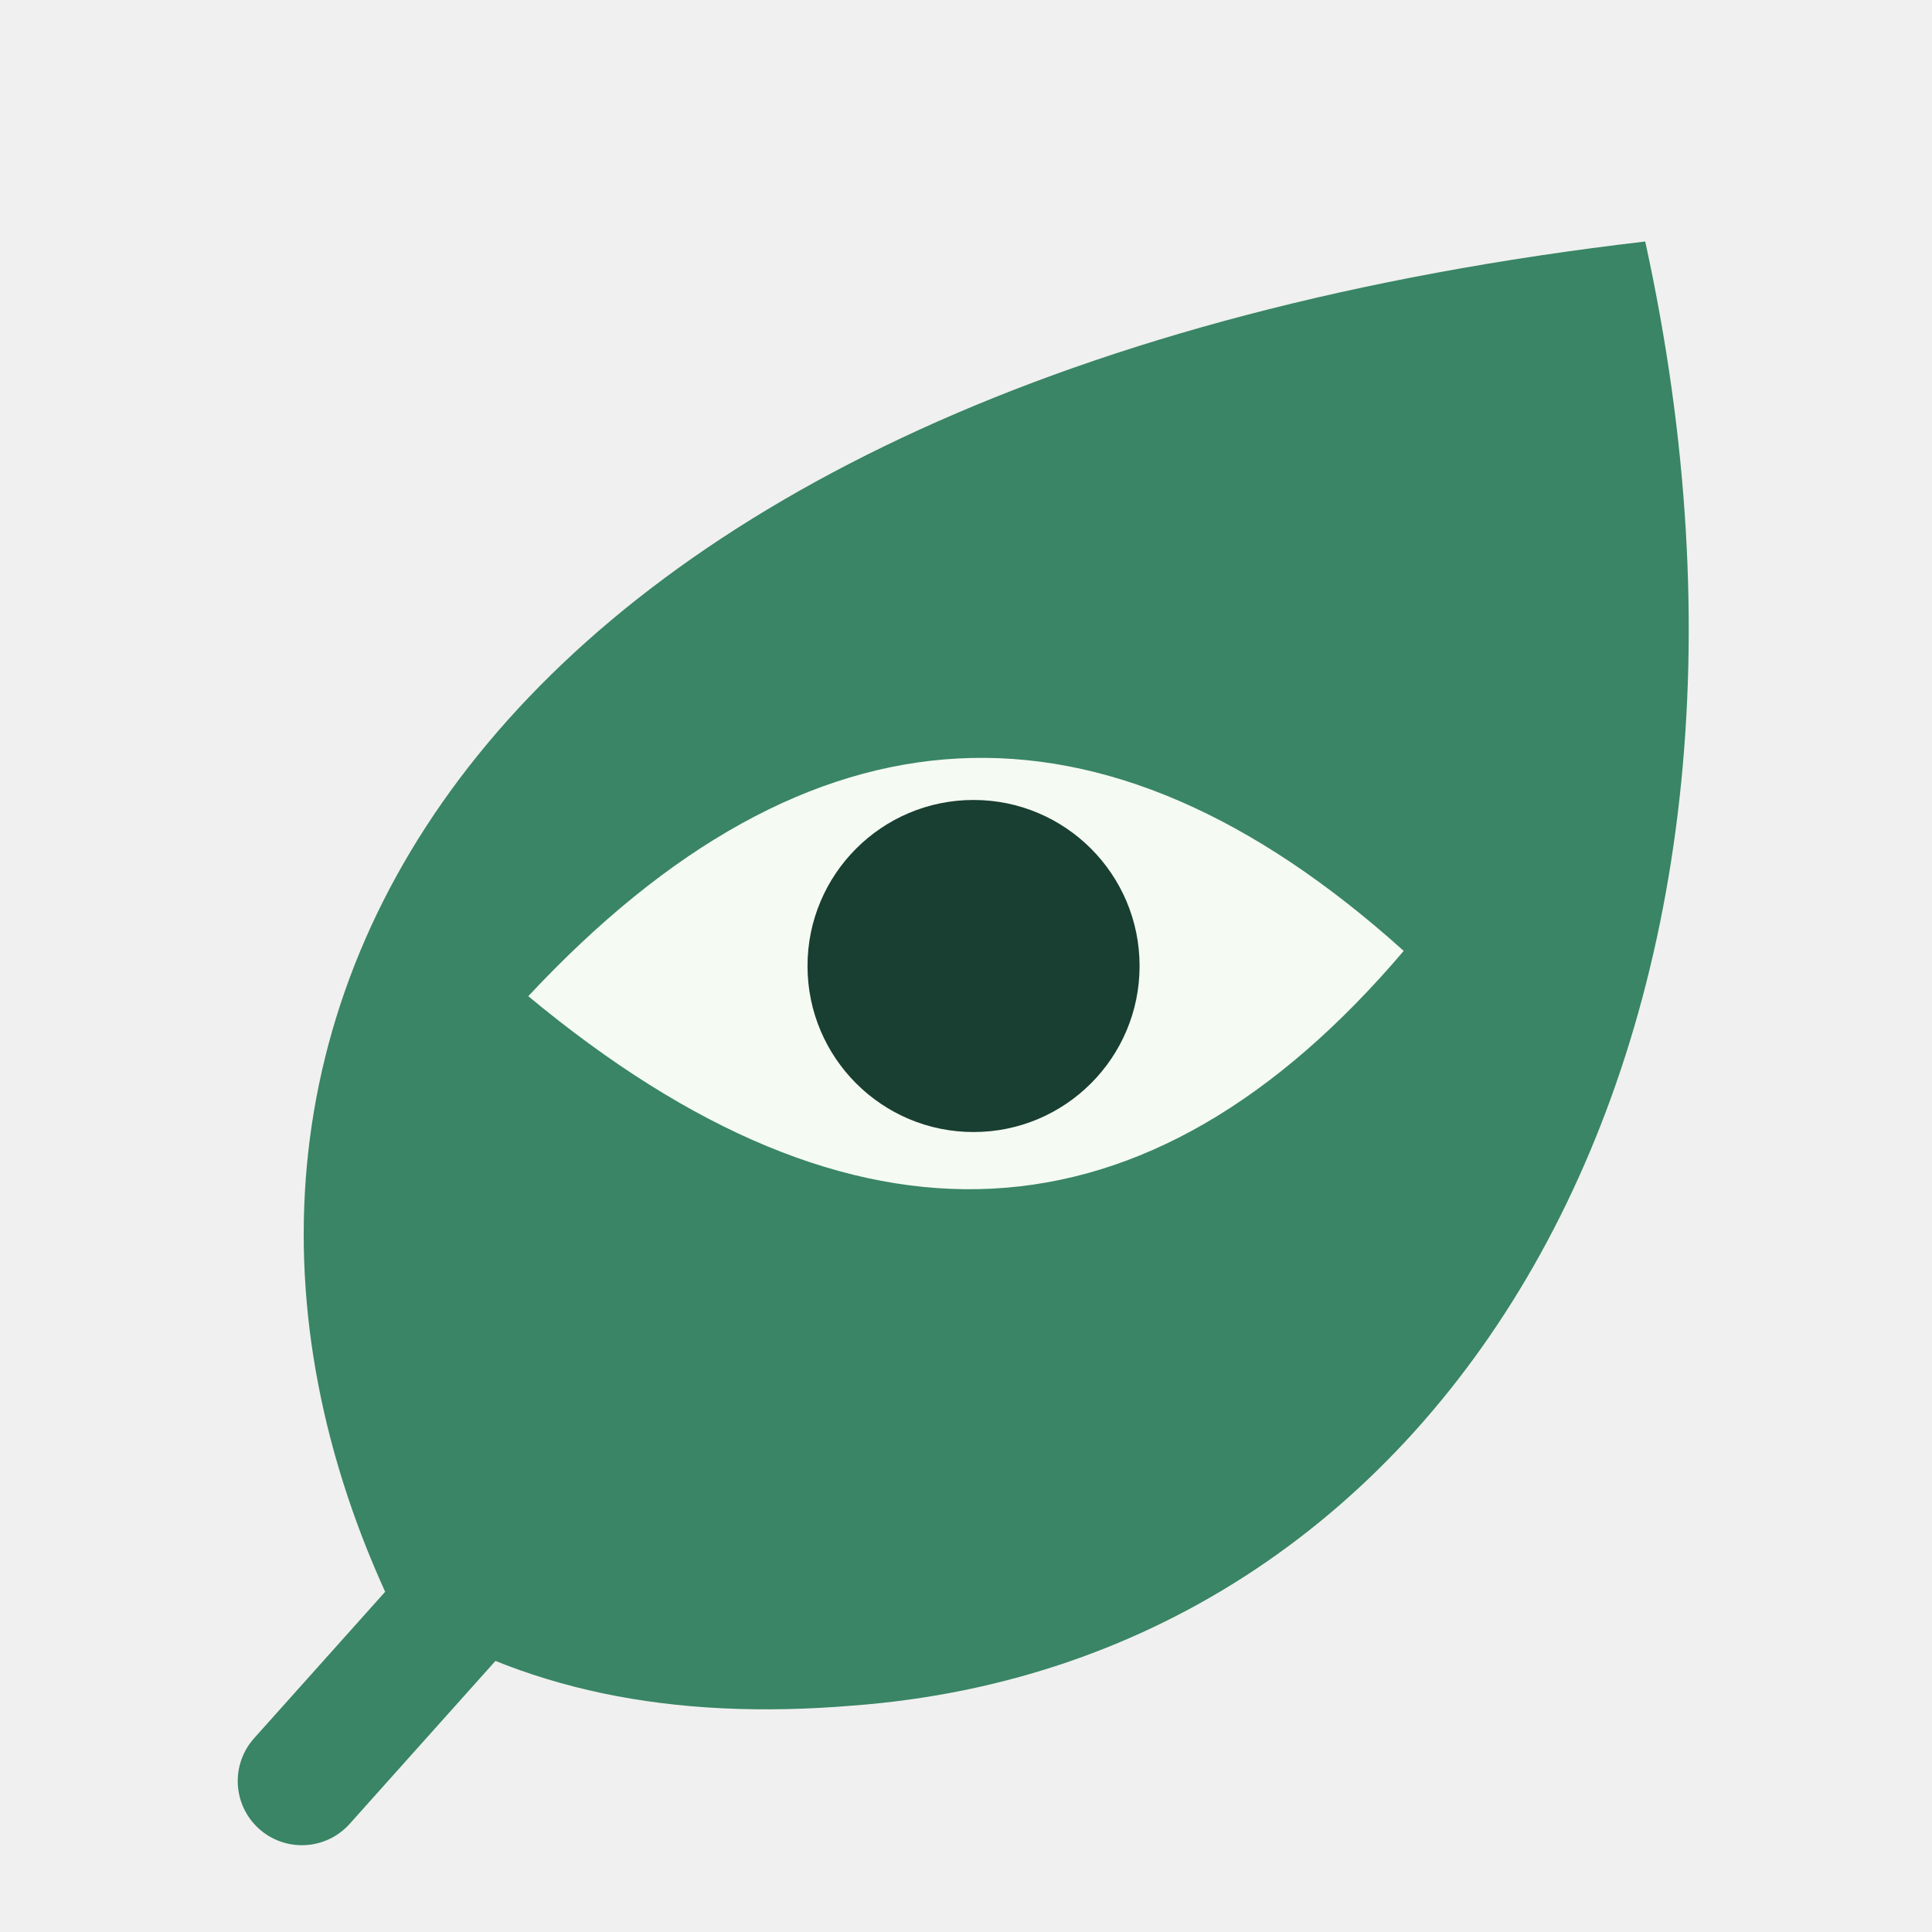
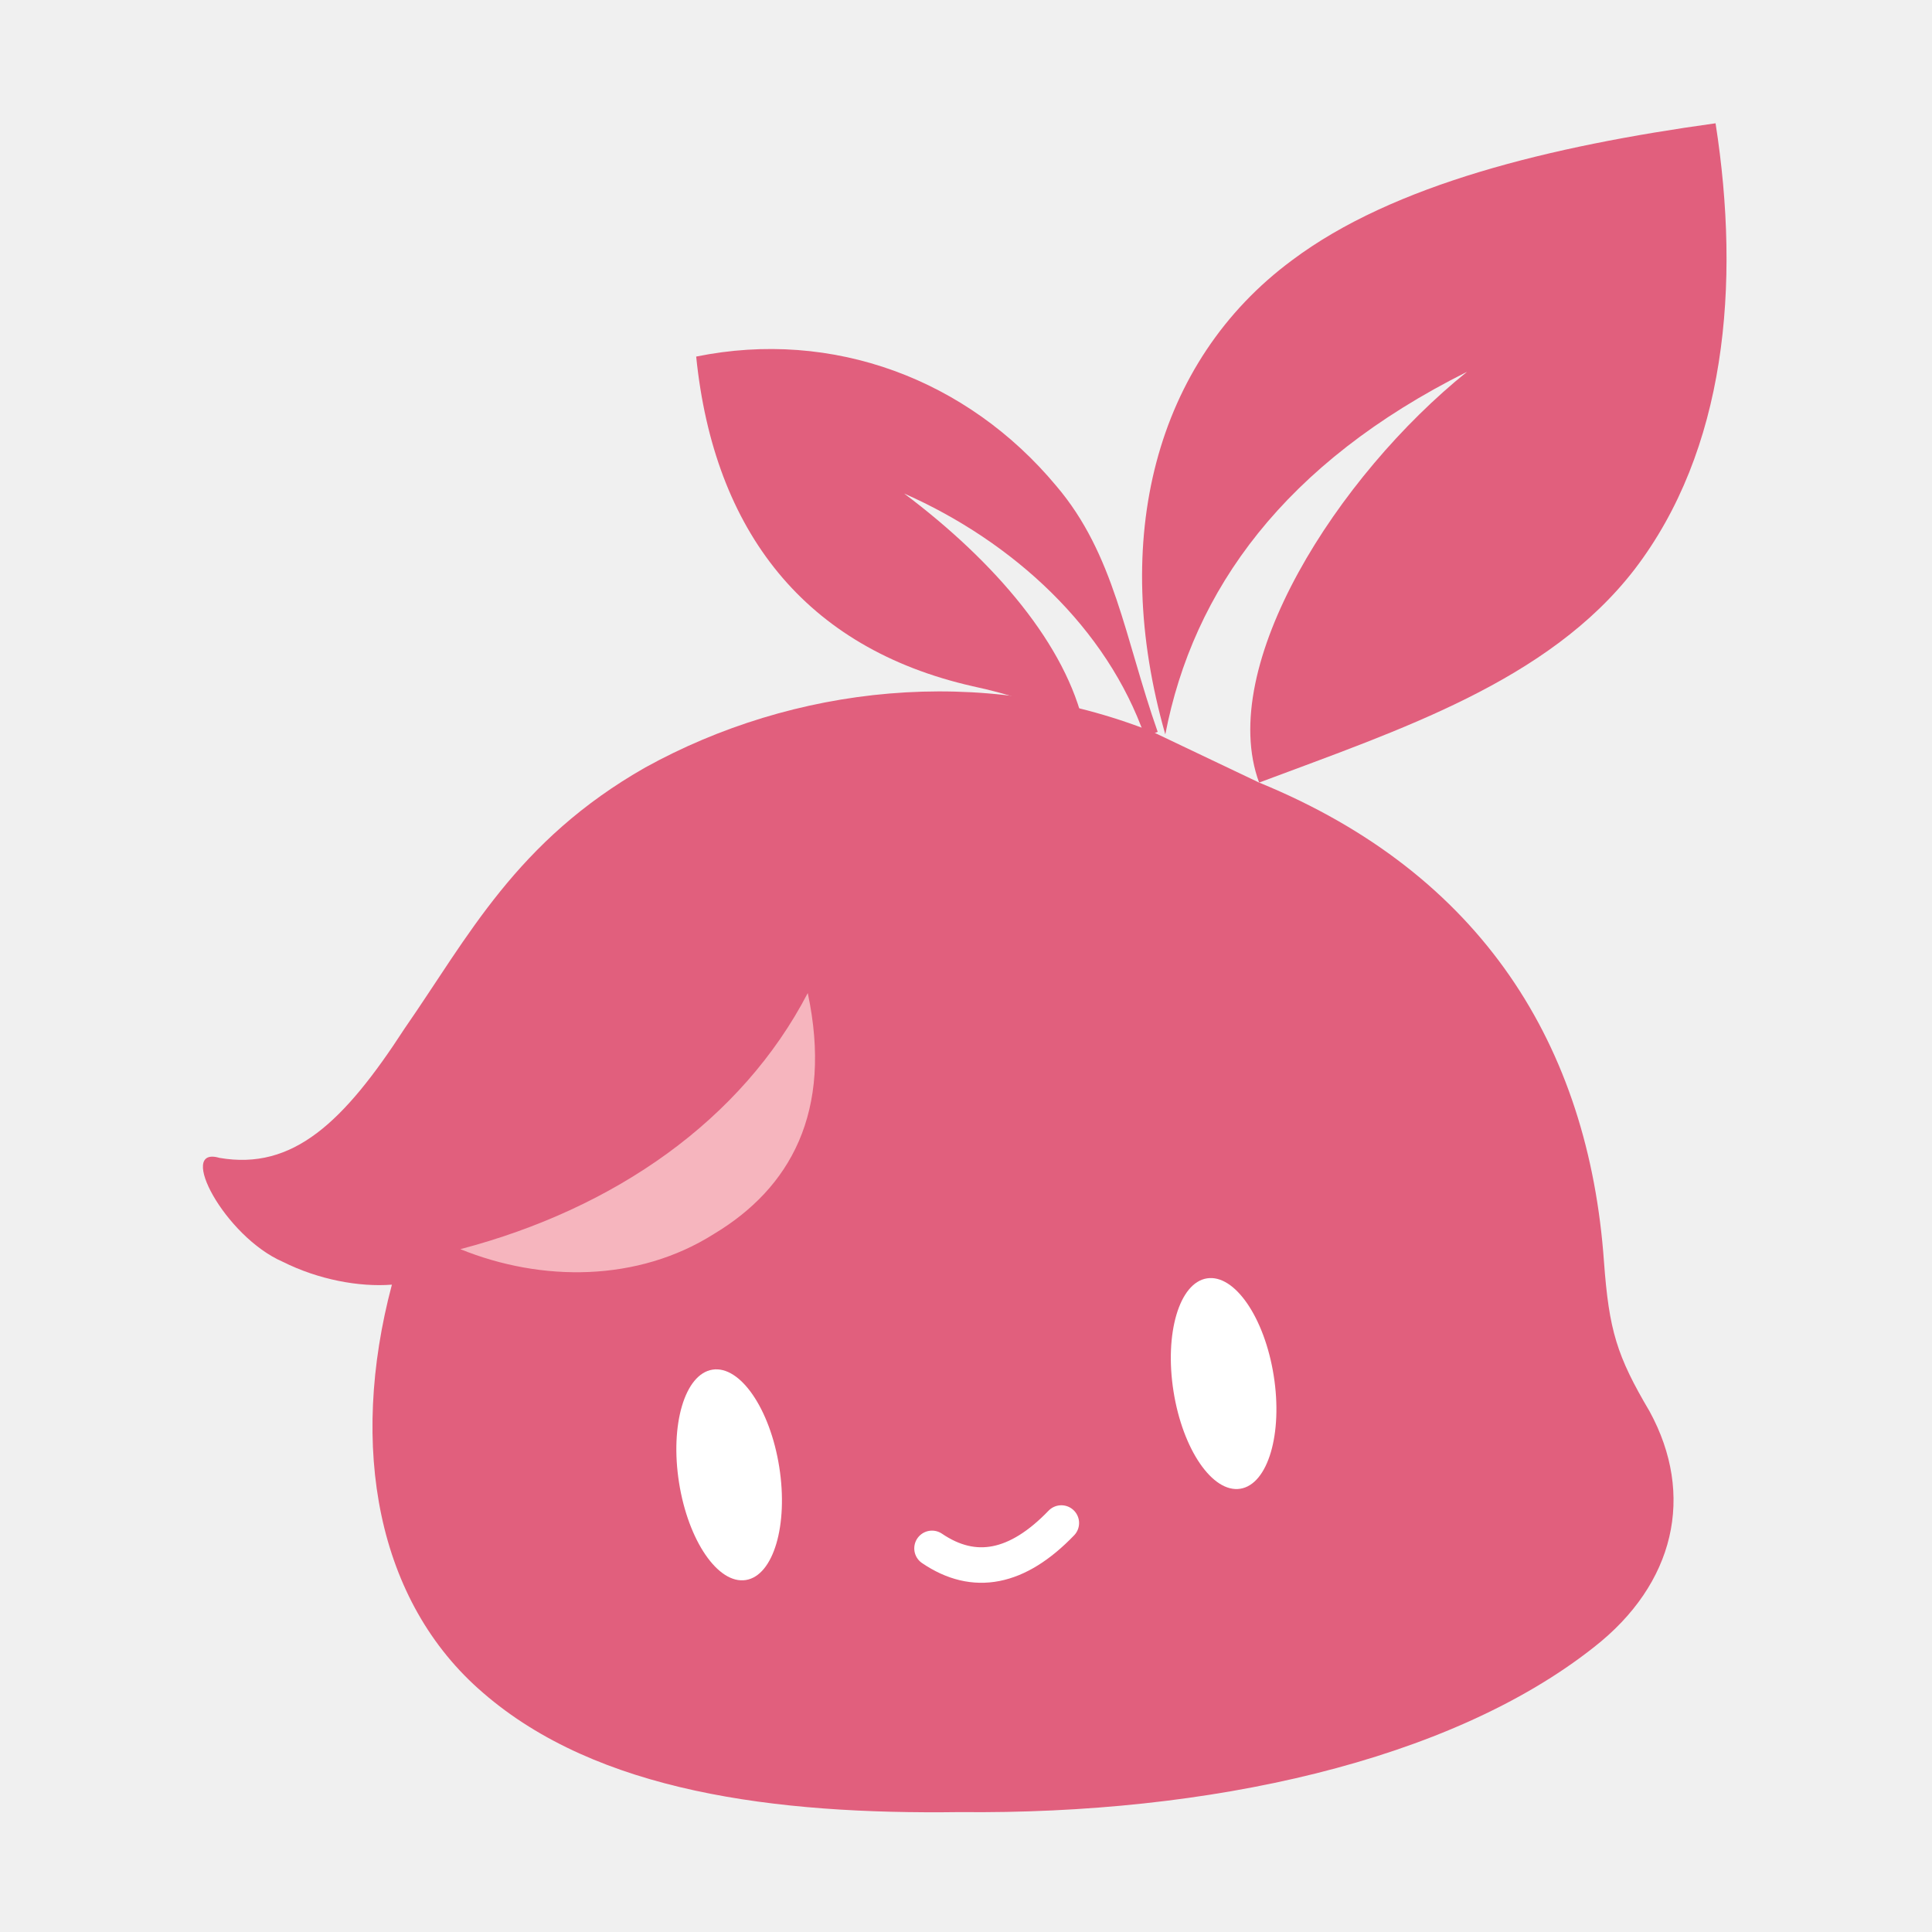
<svg xmlns="http://www.w3.org/2000/svg" width="256" height="256" viewBox="0 0 256 256" fill="none">
-   <path d="M52 213C15 135 64 50 218 32C241 137 193 220 113 226C89 228 69 224 52 213Z" fill="#398565" />
-   <path d="m74 198-34 38" stroke="#398565" stroke-width="17" stroke-linecap="round" />
-   <path d="M70 132Q126 72 186 126Q135 186 70 132Z" fill="#F5FAF2" />
-   <circle cx="129" cy="128" r="22" fill="#193E32" />
+   <g transform="translate(27.4 16) scale(.336) translate(-321 -193)">
+     <g fill="#E15F7D">
+       <path d="M696 434C683 397 679 364 656 337C621 295 568 275 514 286C521 355 557 401 623 416C637 419 650 423 667 432C660 400 632 367 596 340C639 359 676 393 691 436Z" />
+       <path d="M699 435C677 358 695 288 749 248C789 218 851 203 916 194C926 258 920 323 884 370C850 414 792 433 736 454C719 408 767 333 818 292C746 328 710 378 699 435Z" />
+       <path d="M694 434C626 407 552 416 494 448C443 477 424 515 399 551C375 588 355 607 326 602C309 597 328 633 351 643C365 650 381 653 394 652C377 716 388 777 430 813C475 852 545 861 618 860C716 861 811 840 868 795C900 770 908 735 890 702C877 680 874 670 872 643C866 558 824 490 736 454Z" />
+     </g>
+     <path d="M421 638C482 622 532 587 558 537C568 584 551 614 521 632C491 651 453 651 421 638Z" fill="#F6B5BE" />
+     <g fill="#FFFFFF">
+       <ellipse cx="527" cy="727" rx="20" ry="42" transform="rotate(-9 527 727)" />
+       <ellipse cx="722" cy="691" rx="20" ry="42" transform="rotate(-9 722 691)" />
+     </g>
+     <path d="M607 756Q632 773 658 746" stroke="#FFFFFF" stroke-width="14" stroke-linecap="round" />
+   </g>
</svg>
